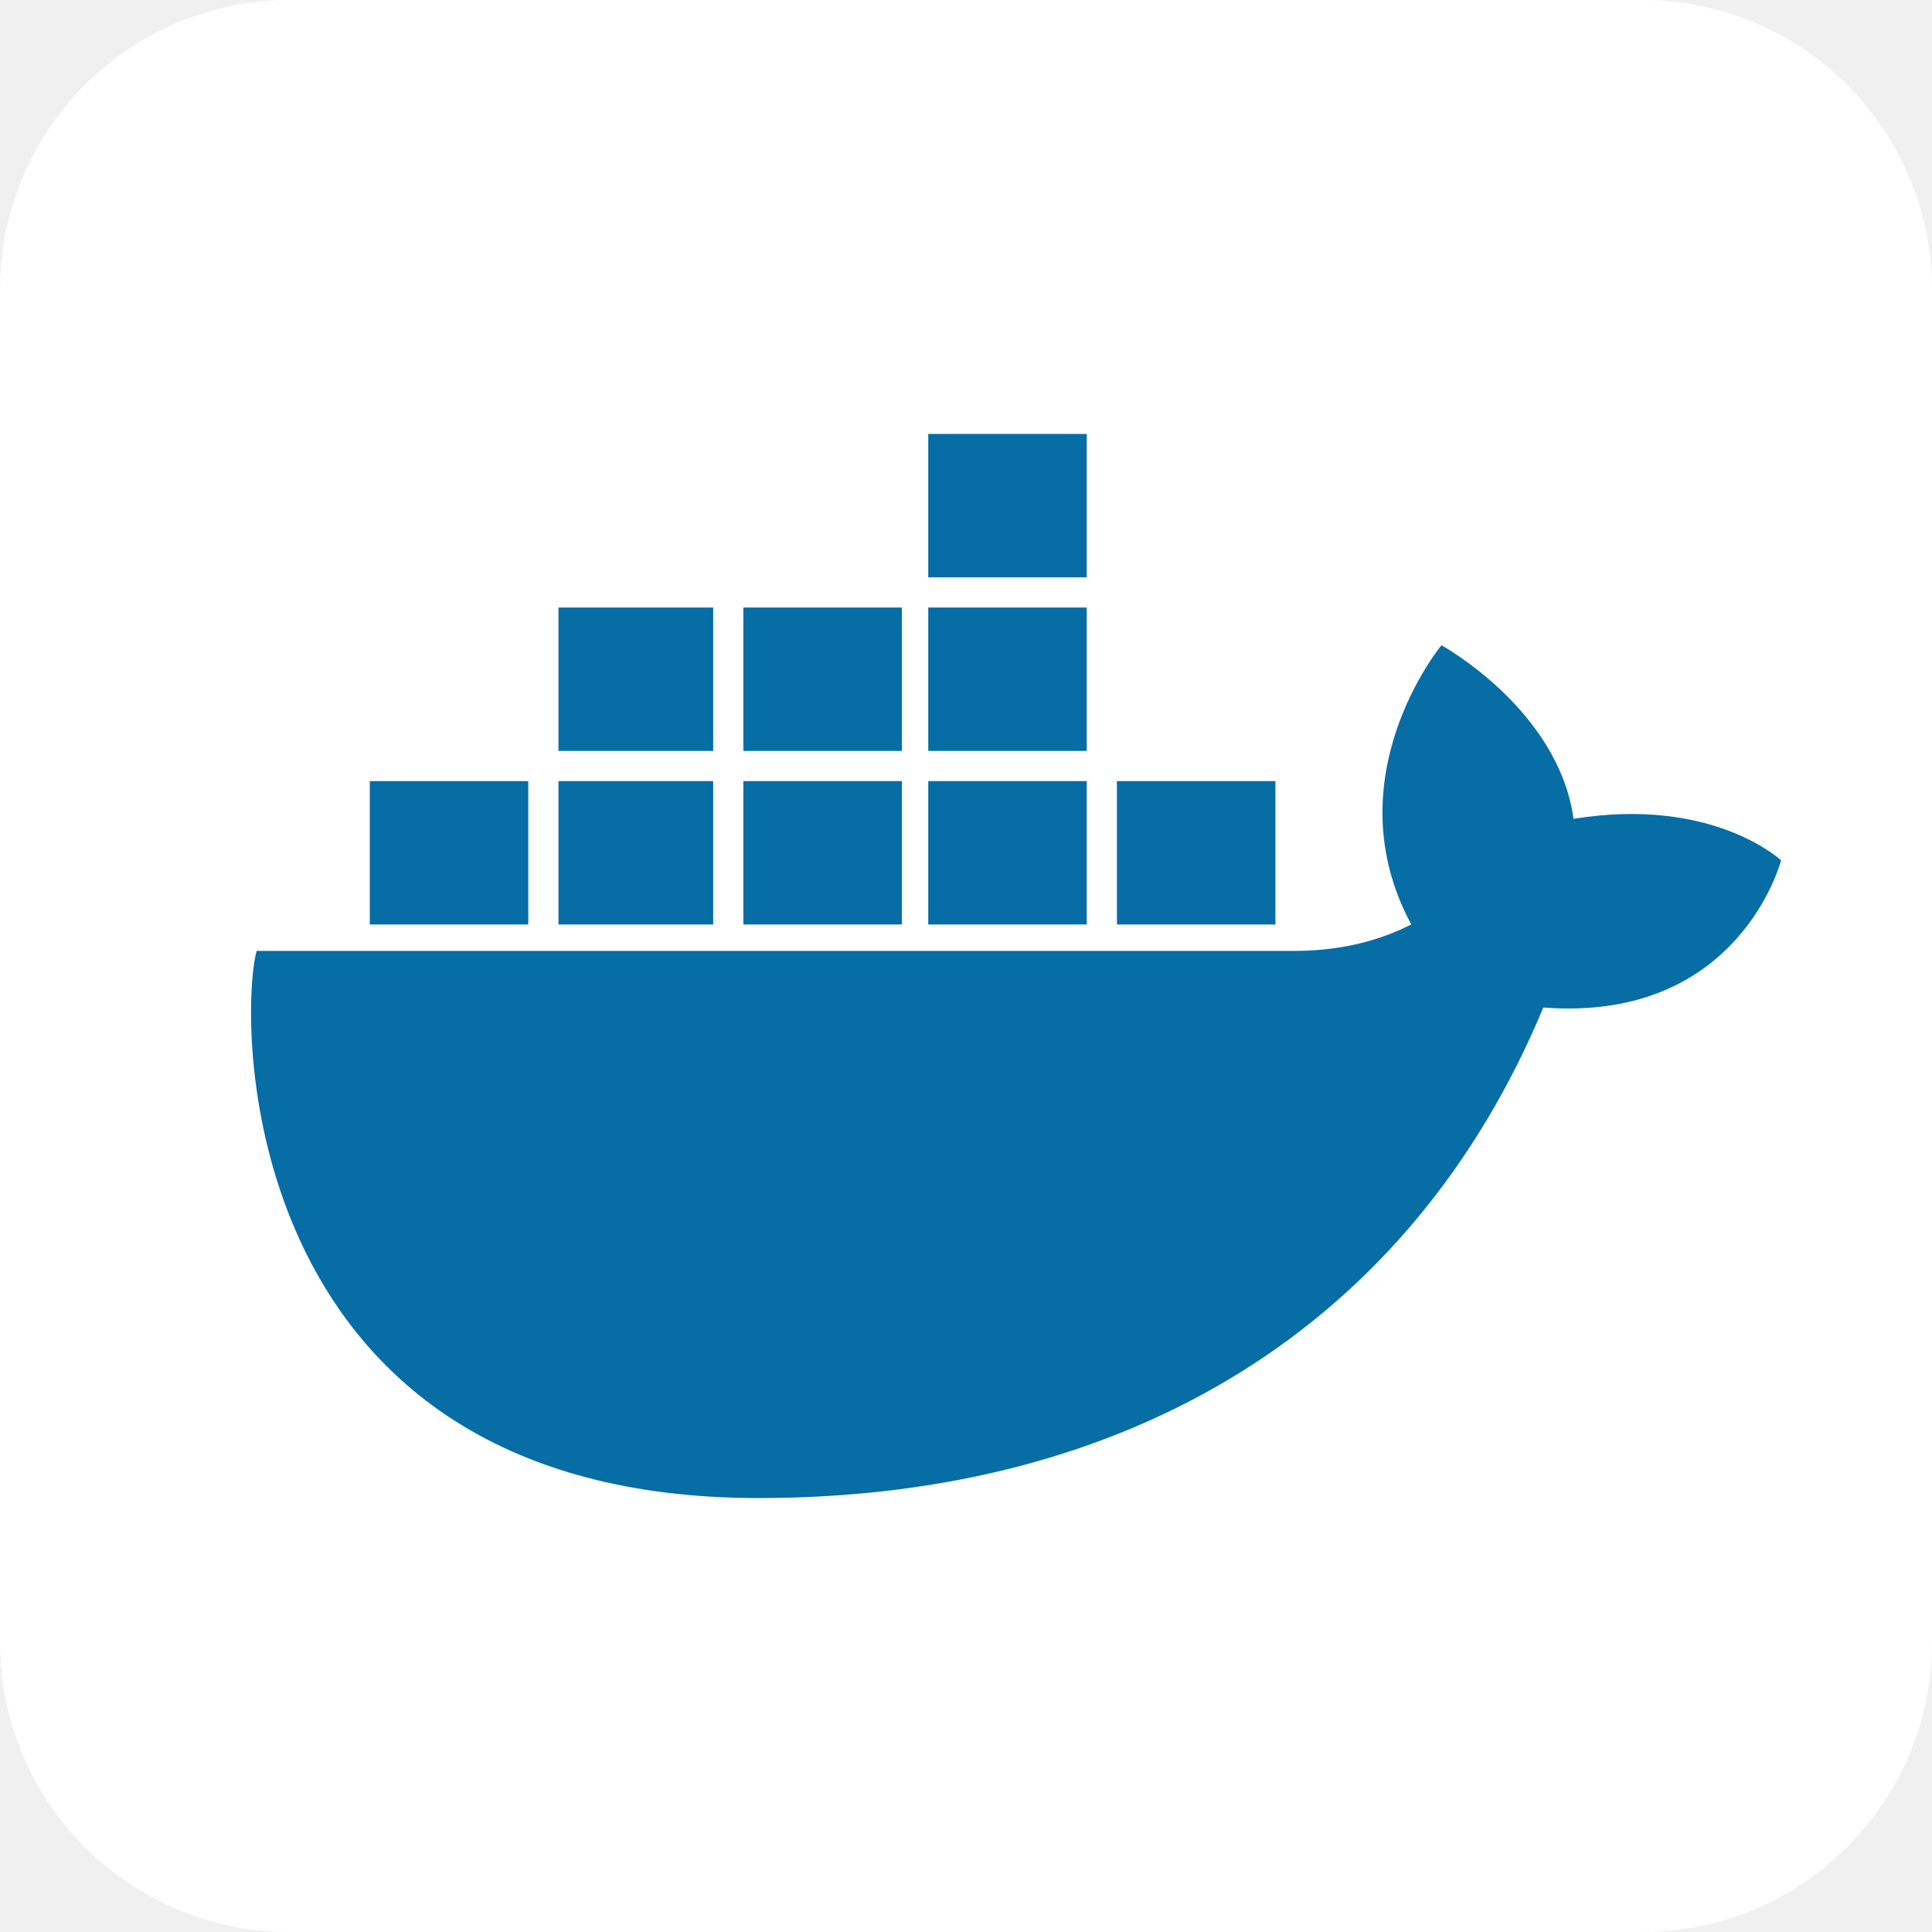
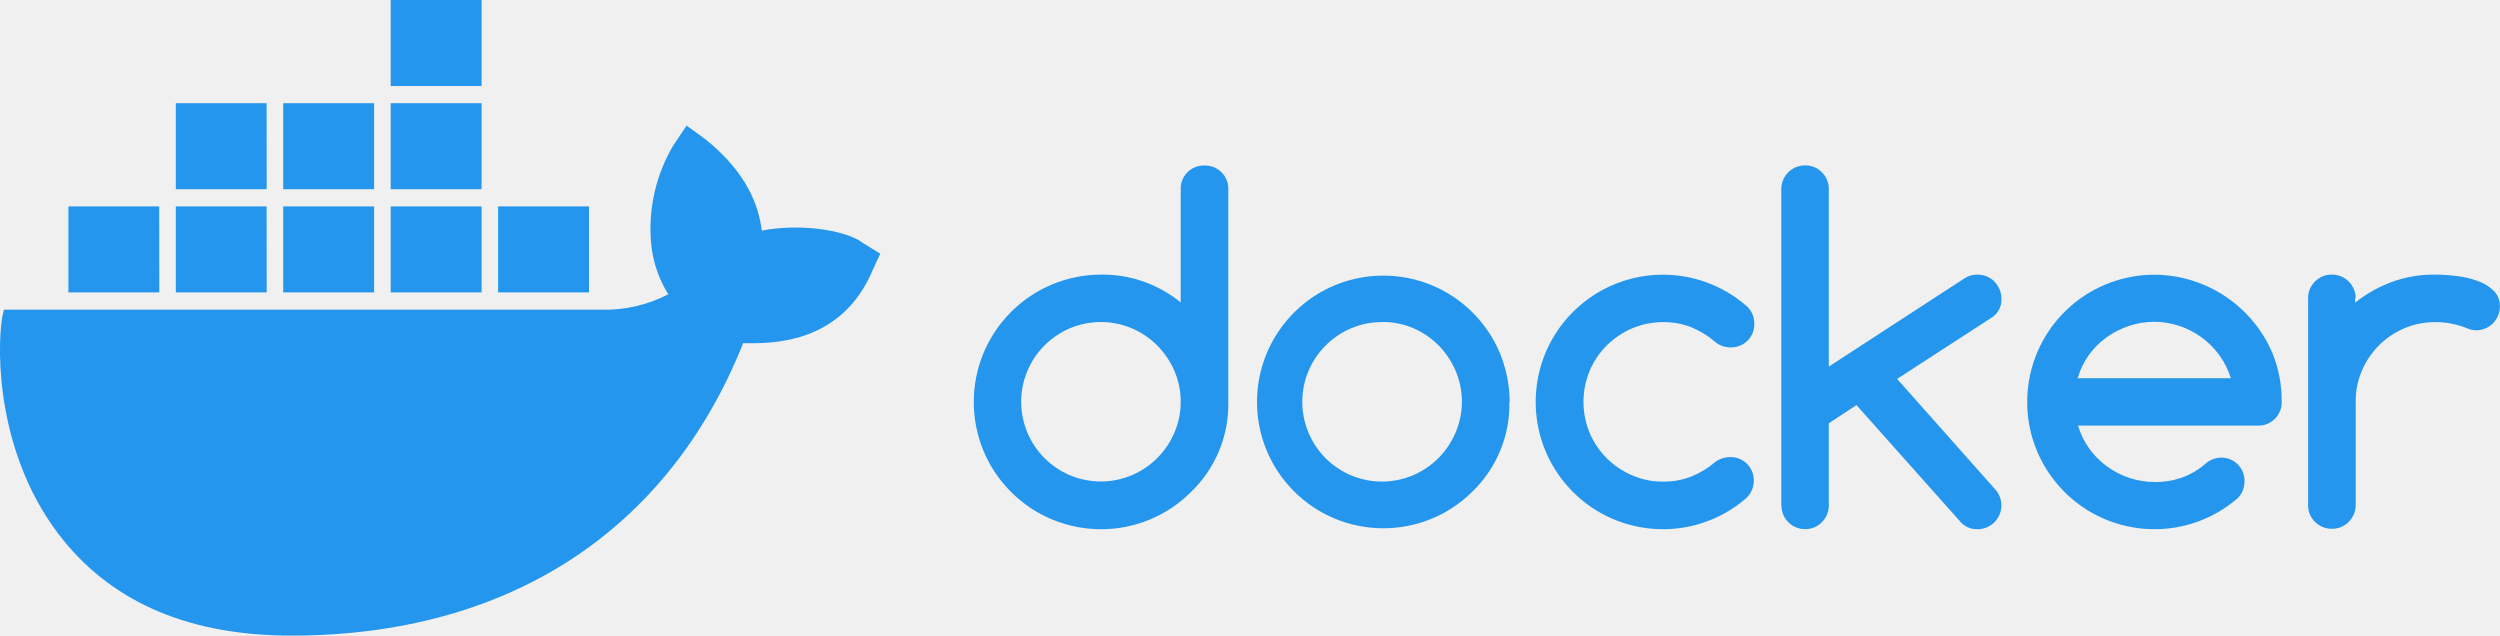
- <svg xmlns="http://www.w3.org/2000/svg" aria-label="Docker" role="img" viewBox="0 0 512 512">
-   <rect width="512" height="512" rx="15%" fill="#ffffff" />
-   <path stroke="#066da5" stroke-width="38" d="M296 226h42m-92 0h42m-91 0h42m-91 0h41m-91 0h42m8-46h41m8 0h42m7 0h42m-42-46h42" />
-   <path fill="#066da5" d="m472 228s-18-17-55-11c-4-29-35-46-35-46s-29 35-8 74c-6 3-16 7-31 7H68c-5 19-5 145 133 145 99 0 173-46 208-130 52 4 63-39 63-39" />
+ <svg xmlns="http://www.w3.org/2000/svg" version="1.1" id="Camada_1" x="0" y="0" viewBox="0 0 2500 635.6" style="enable-background:new 0 0 2500 635.6" xml:space="preserve">
+   <style>.st0{fill:#2496ed}</style>
+   <path class="st0" d="M1180.7 401.9c.1-10.6-2.1-21.1-6.2-30.8-4-9.4-9.8-18-17-25.4-7.3-7.3-15.9-13.2-25.4-17.3-20-8.5-42.5-8.5-62.5 0-19 8.2-34.2 23.4-42.2 42.5-8.3 19.7-8.3 41.9 0 61.7 8 19.1 23.1 34.3 42.2 42.5 20 8.5 42.5 8.5 62.5 0 9.5-4.1 18.1-9.9 25.4-17.3 7.2-7.3 13-15.9 17-25.4 4.1-9.6 6.2-20 6.2-30.5zm-79.9-127.3c29.1-.4 57.3 9.4 79.9 27.8V189.2c-.3-12.8 9.8-23.4 22.6-23.7h1.1c6.3-.2 12.5 2.2 17 6.7 4.6 4.4 7.1 10.6 6.9 17V402c.7 33.9-12.9 66.5-37.3 90-49.7 49.7-130.3 49.6-180-.1s-49.6-130.3.1-180c23.8-23.8 56.1-37.2 89.7-37.3zm408.6 127.3c.7 33.9-12.9 66.5-37.3 90-49.7 49-129.7 48.4-178.7-1.2-49-49.7-48.4-129.7 1.2-178.7 49.7-49 129.7-48.4 178.7 1.2 11.3 11.5 20.4 25 26.6 39.9 6.3 15.5 9.7 32 9.8 48.7h-.3zm-127.3-79.8c-10.8-.1-21.5 2.1-31.4 6.4-19 8.2-34.2 23.4-42.2 42.5-8.3 19.7-8.3 41.9 0 61.7 8 19.1 23.1 34.3 42.2 42.5 20 8.5 42.5 8.5 62.5 0 9.5-4.1 18.1-9.9 25.4-17.3 7.2-7.3 13-15.9 17-25.4 8.4-19.7 8.4-42 0-61.7-4-9.4-9.8-18-17-25.4-7.3-7.3-15.9-13.2-25.4-17.3-9.8-4.1-20.2-6.2-30.8-6.1h-.3zm348 135c12.8-.3 23.4 9.8 23.7 22.6v1.1c0 6.6-2.8 13-7.7 17.5-53.2 45.9-133.6 40-179.5-13.2s-40-133.6 13.2-179.5c47.8-41.2 118.5-41.2 166.3 0 5.3 4.5 8.3 11.1 8.2 18 .2 6.4-2.2 12.5-6.7 17s-10.6 6.9-17 6.8c-5.6 0-11.1-1.9-15.4-5.5-7.2-6.2-15.4-11.2-24.3-14.8-8.9-3.4-18.3-5.1-27.8-5-10.6 0-21.1 2.1-30.8 6.2-9.5 4-18.1 9.8-25.4 17-7.3 7.3-13.2 15.9-17.2 25.4a81.05 81.05 0 0 0 0 62.3c4 9.5 9.9 18.1 17.2 25.4 7.3 7.2 16 13 25.4 17 9.7 4.2 20.2 6.3 30.8 6.2 9.5.1 18.9-1.5 27.8-4.9 8.8-3.5 17-8.4 24.1-14.6 4.5-3.3 9.9-5.1 15.4-5h-.3zm51.2 48.2v-316c-.1-13.1 10.4-23.8 23.4-23.9h.5c6.3-.1 12.3 2.4 16.7 6.9 4.5 4.5 7.1 10.6 6.9 17v177.3l135.9-88.4c3.8-2.4 8.2-3.7 12.7-3.6 3.2 0 6.4.6 9.3 1.8 2.9 1.1 5.5 2.9 7.7 5.1 2.1 2.3 3.9 4.9 5.1 7.7 1.3 2.9 1.9 6 1.9 9.1.5 7.5-2.9 14.6-9.1 18.9l-95.2 61.7 97.7 110c4.3 4.5 6.6 10.4 6.6 16.6 0 3.1-.6 6.2-1.9 9.1-1.2 2.8-3 5.5-5.1 7.7-2.2 2.2-4.8 3.9-7.7 5.1-3 1.2-6.1 1.9-9.3 1.8-5.9.2-11.6-2.1-15.9-6.2l-105-117.9-27.7 18.2v82c.1 6.3-2.4 12.4-6.9 16.8-4.4 4.6-10.4 7.1-16.7 7-6.4.1-12.5-2.4-17-7-4.4-4.4-6.8-10.5-6.7-16.7h-.2zm449.5-127.1a76.9 76.9 0 0 0-11.5-23.1c-10-13.7-24-23.9-40-29.2-8.1-2.7-16.6-4.1-25.1-4.1-8.6 0-17.1 1.4-25.2 4.1-8 2.7-15.6 6.5-22.5 11.5-6.8 4.9-12.8 10.9-17.7 17.7-5 7-8.8 14.8-11.1 23.1h153.1zm-10.2 79.4c12.8-.4 23.5 9.6 23.9 22.3v1.3c.1 6.4-2.3 12.5-6.8 17-53.2 46-133.5 40.1-179.5-13-46-53.2-40.1-133.5 13-179.5 23.1-20 52.7-31 83.3-31 51.4.3 97.7 31.1 117.9 78.3 6.3 15.5 9.5 32.2 9.3 48.9.2 6.4-2.3 12.5-6.9 17-4.5 4.5-10.6 6.9-17 6.7H2078c2.5 8.3 6.3 16.1 11.3 23.1 4.9 6.8 10.9 12.8 17.7 17.7 6.8 5 14.3 8.8 22.3 11.5 8.2 2.7 16.7 4.1 25.4 4.1 9.4.1 18.7-1.4 27.5-4.5 8.5-3.1 16.3-7.7 23.1-13.6 4.3-3.9 9.9-6.1 15.6-6.3h-.3zm134.5-159.4v4.5c11.1-8.9 23.7-16 37.1-20.9 13.7-4.9 28.2-7.4 42.7-7.2 7.2 0 14.4.5 21.5 1.4 7.2.8 14.3 2.4 21.1 4.9 6 2 11.4 5.3 16 9.6 4.3 4.2 6.6 9.9 6.4 15.9 0 3.2-.6 6.4-1.9 9.3-1.2 2.8-3 5.5-5.1 7.7-2.2 2.2-4.8 3.9-7.7 5.1-3 1.2-6.1 1.9-9.3 1.8-3.5-.1-6.9-1-10-2.5-9.8-3.8-20.3-5.8-30.8-5.7-10.6 0-21.1 2.1-30.8 6.2a79.96 79.96 0 0 0-42.4 42.4c-4.2 9.7-6.3 20.2-6.2 30.8v103.6c0 13.1-10.6 23.7-23.7 23.7-6.4.1-12.5-2.4-17-6.9-4.5-4.4-7-10.4-6.9-16.7v-207c-.1-6.3 2.4-12.3 6.9-16.7 4.5-4.5 10.6-7.1 17-6.9 13.1 0 23.7 10.6 23.7 23.7h-.6zM862.6 242.6c-19.8-13.8-65.3-18.9-100.8-12-4.2-34.4-23.1-64.5-56.2-91.2l-19-13.8-13.3 19.8c-17.2 29-25 62.7-22.3 96.4 1.4 18.6 7.4 36.7 17.3 52.5-20.6 10.7-43.7 16-66.9 15.4H3.9l-1.6 6.9C-3.5 350.9-3.5 458.4 64 541c51.3 62.8 127.3 94.6 227.2 94.6 216.5 0 376.9-104.1 452-292.5 29.8.8 93.3 0 125.6-64.5.8-1.7 2.5-5.2 8.2-18l3.3-6.9-18.2-11.2.5.1zM481.6 0h-90.9v86h90.9V0zm0 103.2h-90.9v86h90.9v-86zm-107.5 0h-90.9v86h90.9v-86zm-107.5 0h-90.8v86h90.9l-.1-86zM159.2 206.4H68.4v86h90.9l-.1-86zm107.4 0h-90.8v86h90.9l-.1-86zm107.5 0h-90.9v86h90.9v-86zm107.5 0h-90.9v86h90.9v-86zm107.4 0h-90.9v86H589v-86z" />
</svg>
